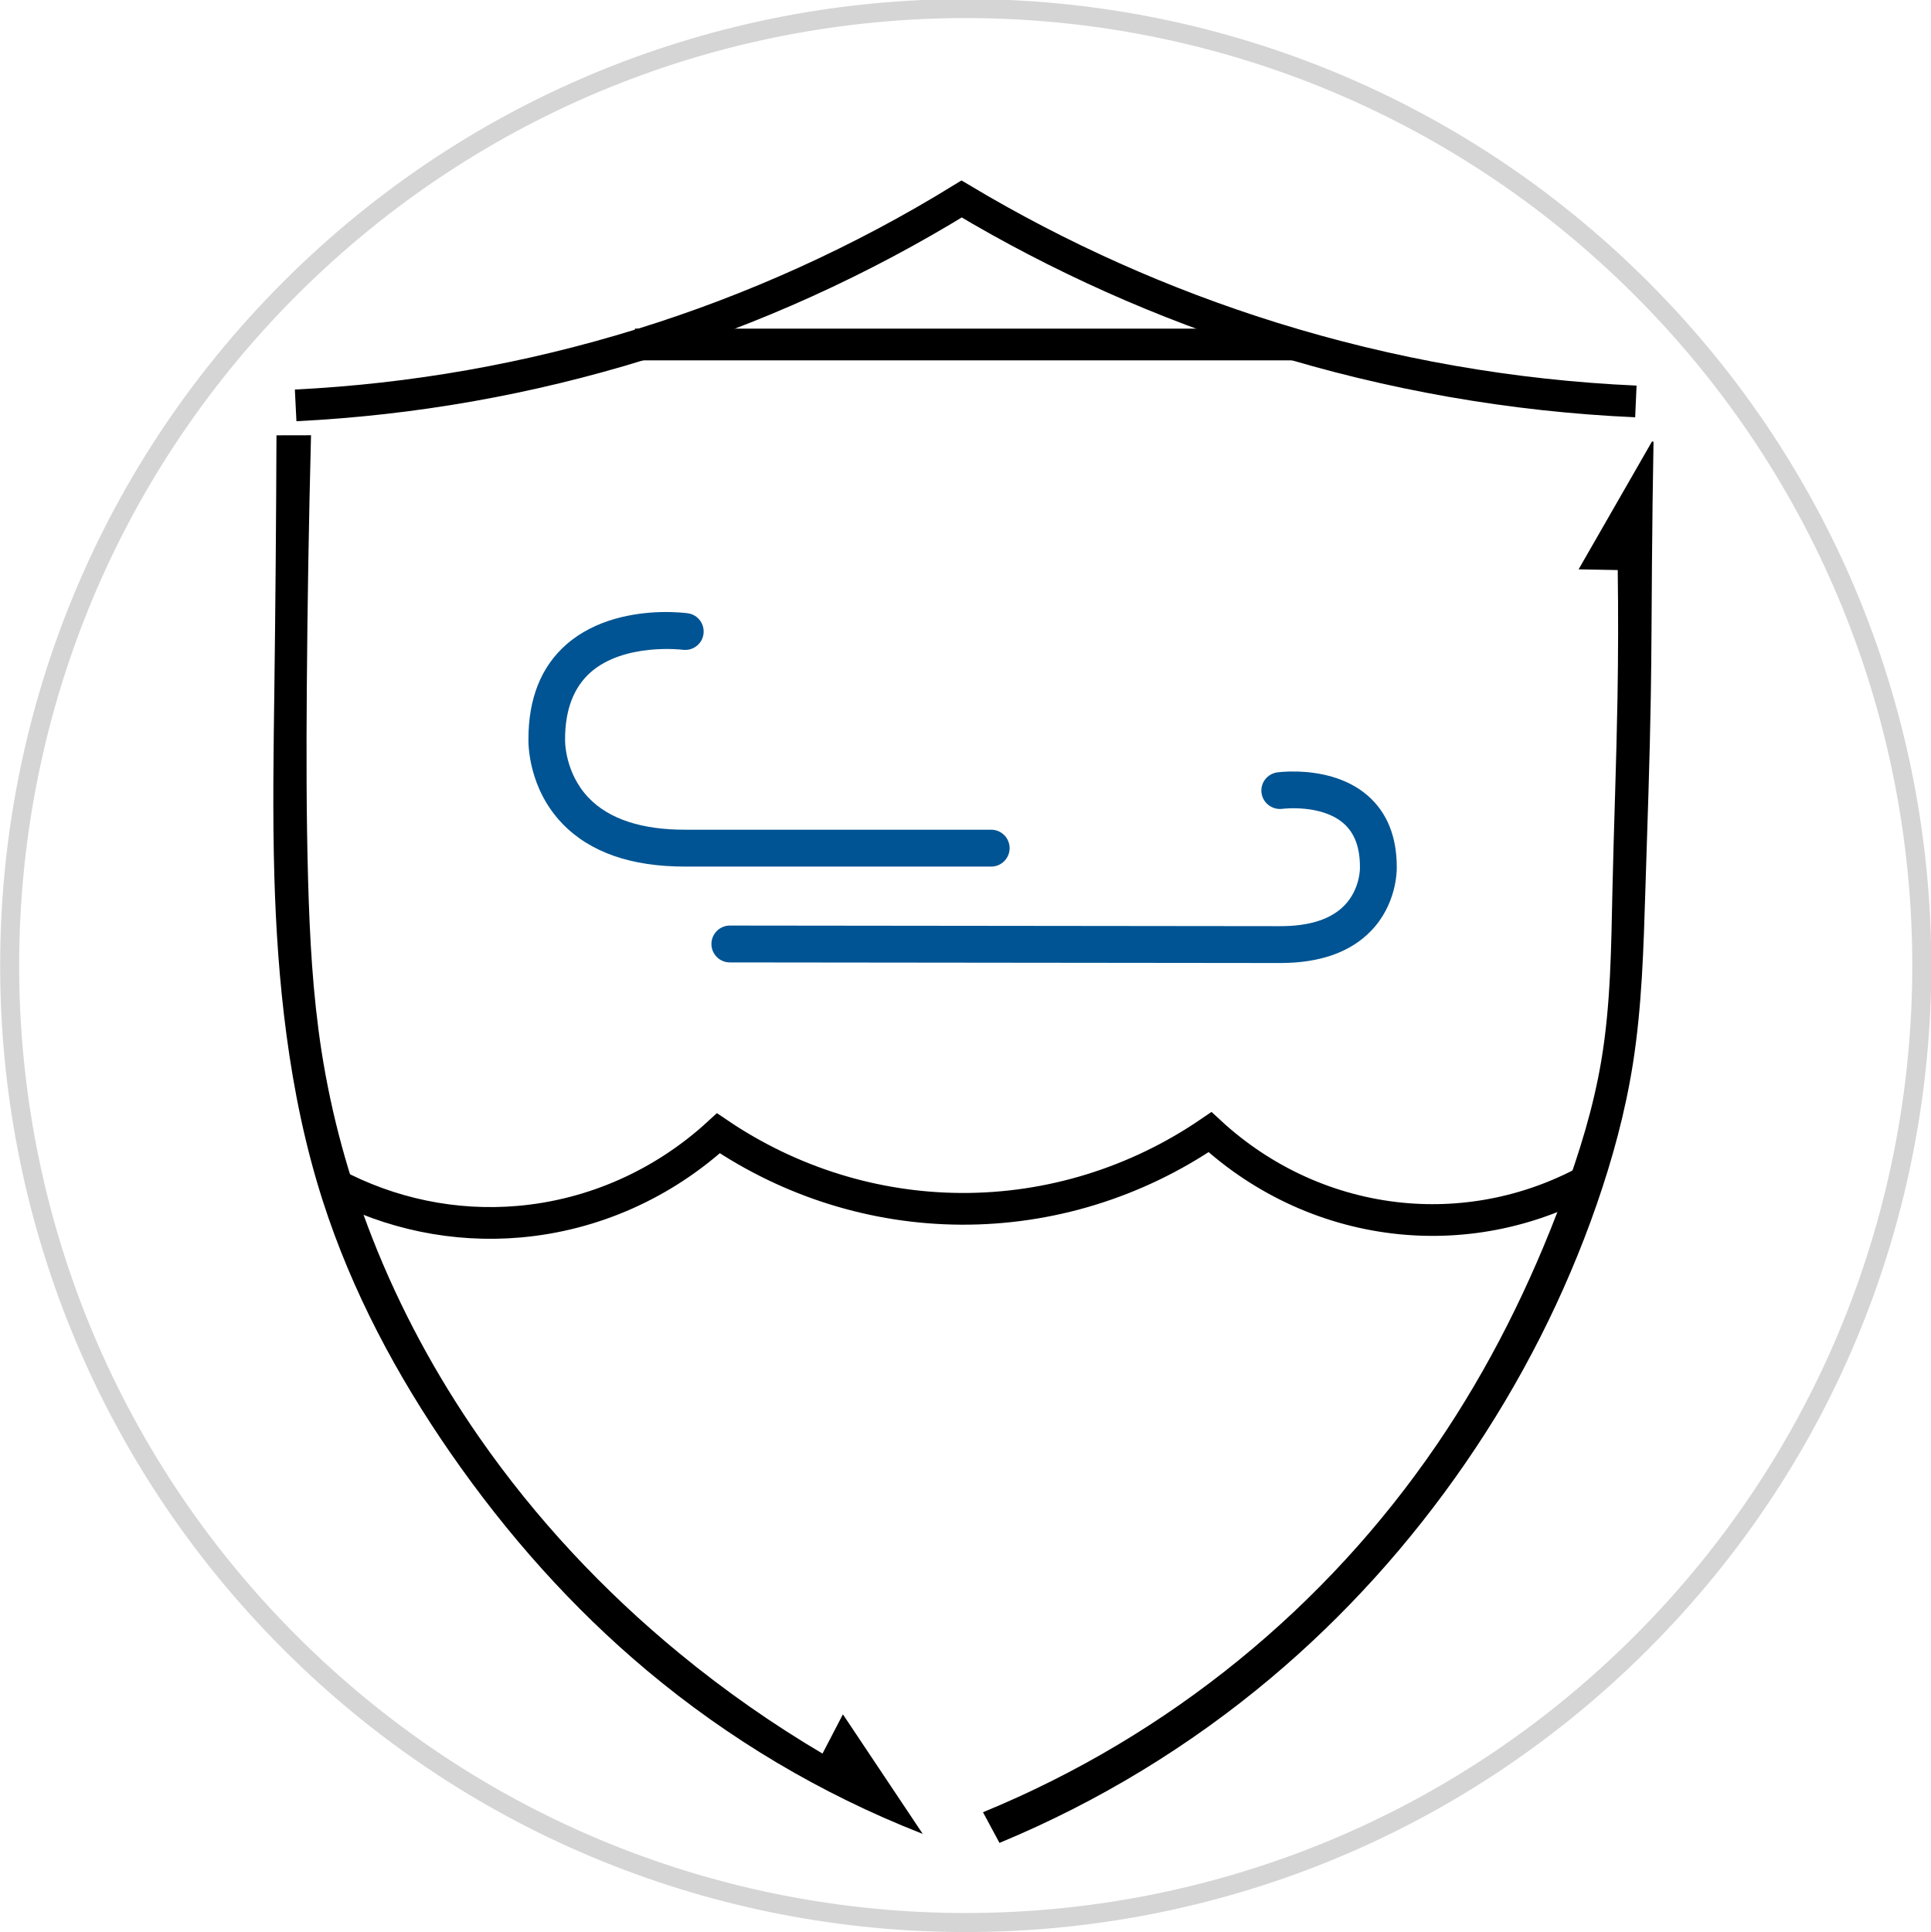
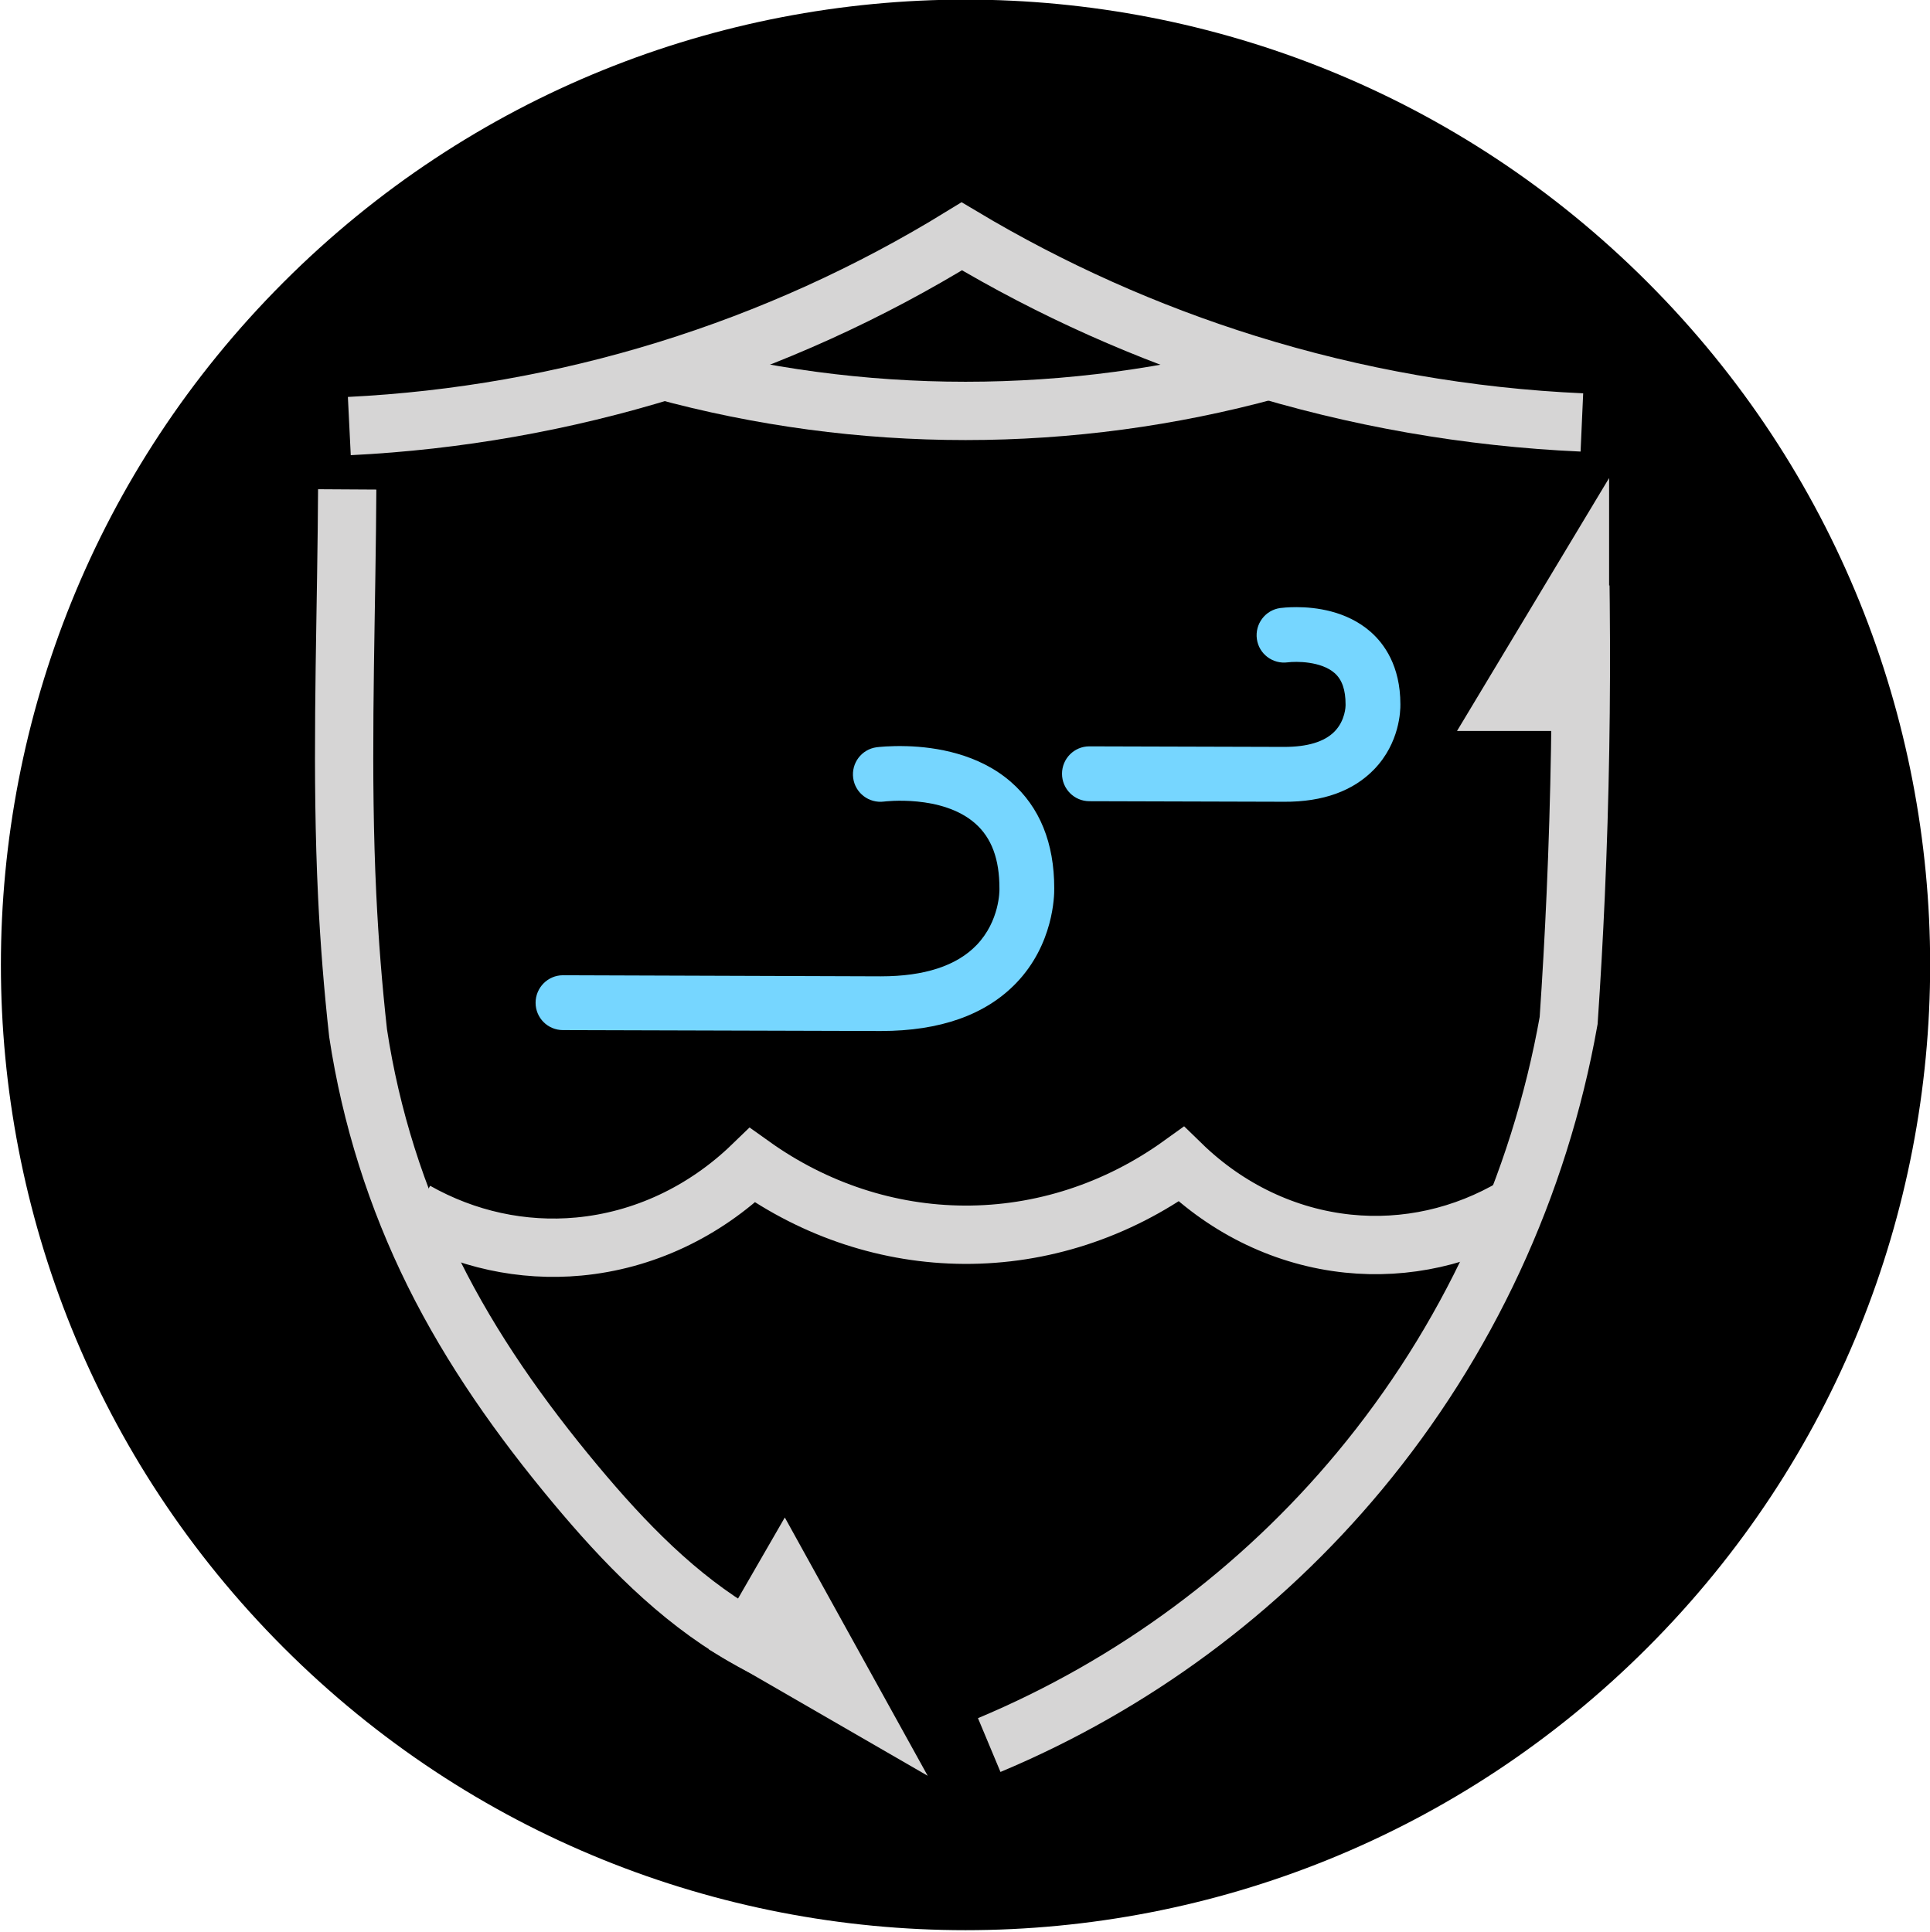
- <svg xmlns="http://www.w3.org/2000/svg" version="1.1" id="svg29" xml:space="preserve" width="315.03" height="315.181" viewBox="0 0 315.03 315.181">
-   <defs id="defs33">
-     <clipPath clipPathUnits="userSpaceOnUse" id="clipPath47">
-       <path d="M 24,0 H 818 V 595.276 H 24 Z" id="path45" />
+ <svg xmlns="http://www.w3.org/2000/svg" version="1.1" id="svg2" xml:space="preserve" width="342.341" height="342.808" viewBox="0 0 342.341 342.808">
+   <defs id="defs6">
+     <clipPath clipPathUnits="userSpaceOnUse" id="clipPath20">
+       <path d="M 24,0 H 818 V 595.276 H 24 Z" id="path18" />
    </clipPath>
  </defs>
-   <g id="g37" transform="matrix(1.333333,0,0,-1.333333,-458.2967,675.9)">
-     <g id="g39" />
-     <g id="g41">
-       <g id="g43" clip-path="url(#clipPath47)">
-         <g id="g49" transform="matrix(0.7753906,0,0,-0.7760417,384.4315,368.4052)">
-           <path d="M 0,8.049 C 9.073,12.91 19.29,15.014 29.47,14.115 41.112,13.088 52.124,8.201 60.871,0.182 72.267,7.887 85.57,12.023 99.182,12.091 113.139,12.161 126.805,7.954 138.458,0 c 8.394,7.746 18.956,12.515 30.151,13.614 10.44,1.025 20.938,-1.199 30.151,-6.386" style="fill:none;stroke:#000000;stroke-width:5;stroke-linecap:butt;stroke-linejoin:miter;stroke-miterlimit:4;stroke-dasharray:none;stroke-opacity:1" id="path51" />
+   <g id="g10" transform="matrix(1.333333,0,0,-1.333333,-444.5612,687.4371)">
+     <g id="g12" />
+     <g id="g14">
+       <g id="g16" clip-path="url(#clipPath20)">
+         <path d="m 552.647,478.005 c 50.124,-50.166 50.124,-131.5 0,-181.666 -50.124,-50.166 -131.39,-50.166 -181.514,0 -50.124,50.166 -50.124,131.5 0,181.666 50.124,50.166 131.39,50.166 181.514,0 z" style="fill:#000000;fill-opacity:1;fill-rule:nonzero;stroke:none" id="path22" />
+         <g id="g24" transform="matrix(0.7753906,0,0,-0.7760417,379.2093,450.4497)">
+           <path d="M 0.527,0 C 0.513,2.319 0.493,4.638 0.467,6.957 0.231,27.861 -0.484,48.774 0.523,69.657 0.903,77.54 1.529,85.409 2.398,93.253 c 2.182,14.36 6.58,28.245 12.998,41.173 6.464,13.021 14.918,24.963 24.289,36.181 8.337,9.98 17.449,19.424 28.665,25.956 2.2,1.281 4.468,2.441 6.795,3.473" style="fill:none;stroke:#d6d5d5;stroke-width:10;stroke-linecap:butt;stroke-linejoin:miter;stroke-miterlimit:4;stroke-dasharray:none;stroke-opacity:1" id="path26" />
        </g>
-         <g id="g53" transform="matrix(0.7753906,0,0,-0.7760417,379.9003,482.5784)">
-           <path d="M 0,32.539 C 18.488,31.626 36.788,28.399 54.473,22.935 72.244,17.445 89.253,9.739 105.099,0 c 15.39,9.191 31.813,16.529 48.928,21.86 18.648,5.809 37.966,9.189 57.478,10.059" style="fill:none;stroke:#000000;stroke-width:5;stroke-linecap:butt;stroke-linejoin:miter;stroke-miterlimit:4;stroke-dasharray:none;stroke-opacity:1" id="path55" />
+         <g id="g28" transform="matrix(0.7753906,0,0,-0.7760417,465.0428,437.6179)">
+           <path d="M 0,198.788 C 24.629,188.479 46.408,172.383 63.492,151.865 81.985,129.653 94.37,103.006 99.427,74.55 99.917,67.366 100.322,60.177 100.64,52.984 101.374,36.358 101.649,19.716 101.482,3.075 101.471,2.05 101.46,1.025 101.446,0" style="fill:none;stroke:#d6d5d5;stroke-width:10;stroke-linecap:butt;stroke-linejoin:miter;stroke-miterlimit:4;stroke-dasharray:none;stroke-opacity:1" id="path30" />
        </g>
-         <g id="g57" transform="matrix(0.7753906,0,0,-0.7760417,421.4193,464.7752)">
-           <path d="M 0,0 H 104.401" style="fill:none;stroke:#000000;stroke-width:5;stroke-linecap:butt;stroke-linejoin:miter;stroke-miterlimit:4;stroke-dasharray:none;stroke-opacity:1" id="path59" />
+         <g id="g32" transform="matrix(0.7753906,0,0,-0.7760417,388.7481,360.6448)">
+           <path d="M 0,8.049 C 8.608,12.91 18.301,15.014 27.958,14.115 39.004,13.088 49.451,8.201 57.749,0.182 68.561,7.887 81.182,12.023 94.095,12.091 107.337,12.161 120.302,7.954 131.357,0 c 7.963,7.746 17.984,12.515 28.604,13.614 9.905,1.025 19.864,-1.199 28.604,-6.386" style="fill:none;stroke:#d6d5d5;stroke-width:10;stroke-linecap:butt;stroke-linejoin:miter;stroke-miterlimit:4;stroke-dasharray:none;stroke-opacity:1" id="path34" />
        </g>
-         <path d="m 466.07,281.564 c 12.078,5.021 23.225,11.822 33.108,20.127 9.036,7.592 17.022,16.447 23.802,26.302 6.764,9.833 12.167,20.451 16.041,31.614 1.934,5.572 3.482,11.276 4.407,17.102 1.124,7.081 1.315,14.263 1.539,21.427 0.245,7.834 0.533,15.667 0.661,23.504 0.088,5.398 0.1,10.808 0.142,16.229 0.039,4.991 0.103,9.991 0.193,15.001 l -8.905,-15.512 4.717,-0.087 c 0.071,-5.254 0.062,-10.509 -0.028,-15.763 -0.134,-7.823 -0.445,-15.643 -0.619,-23.465 -0.155,-6.989 -0.203,-14.005 -1.363,-20.902 -0.966,-5.739 -2.682,-11.298 -4.693,-16.728 -3.978,-10.738 -9.068,-20.947 -15.429,-30.269 -6.805,-9.972 -15.012,-18.888 -24.351,-26.478 -9.339,-7.59 -19.811,-13.854 -31.146,-18.522 z" style="fill:#000000;fill-opacity:1;fill-rule:nonzero;stroke:none" id="path61" />
-         <g id="g63" transform="matrix(0.7753906,0,0,-0.7760417,464.1447,452.8711)">
-           <path d="M 2.483,220.745 C 18.06,214.276 32.435,205.511 45.182,194.81 c 11.653,-9.783 21.953,-21.194 30.697,-33.893 8.724,-12.67 15.691,-26.354 20.688,-40.738 2.494,-7.18 4.491,-14.53 5.684,-22.038 1.45,-9.125 1.695,-18.379 1.985,-27.611 0.316,-10.095 0.687,-20.189 0.852,-30.288 0.113,-6.956 0.129,-13.927 0.183,-20.913 C 105.319,12.899 105.402,6.456 105.519,0 l -11.484,19.988 6.084,0.113 c 0.092,6.77 0.08,13.542 -0.036,20.312 -0.172,10.081 -0.574,20.157 -0.798,30.237 -0.2,9.006 -0.261,18.046 -1.758,26.934 -1.245,7.395 -3.459,14.558 -6.053,21.555 -5.13,13.837 -11.694,26.992 -19.899,39.004 -8.777,12.85 -19.36,24.339 -31.405,34.12 C 28.124,202.043 14.619,210.115 0,216.13 Z" style="fill:none;stroke:#000000;stroke-width:0.25;stroke-linecap:butt;stroke-linejoin:miter;stroke-miterlimit:4;stroke-dasharray:none;stroke-opacity:1" id="path65" />
+         <g id="g36" transform="matrix(0.7753906,0,0,-0.7760417,379.9003,484.1305)">
+           <path d="M 0,32.539 C 18.488,31.626 36.788,28.399 54.473,22.935 72.244,17.445 89.253,9.739 105.099,0 c 15.39,9.191 31.813,16.529 48.928,21.86 18.648,5.809 37.966,9.189 57.478,10.059" style="fill:none;stroke:#d6d5d5;stroke-width:10;stroke-linecap:butt;stroke-linejoin:miter;stroke-miterlimit:4;stroke-dasharray:none;stroke-opacity:1" id="path38" />
        </g>
-         <path d="m 456.385,282.744 c -12.208,4.806 -23.469,11.52 -33.403,19.837 -9.127,7.643 -17.118,16.629 -23.994,26.537 -6.652,9.585 -12.134,19.882 -15.67,30.887 -2.127,6.621 -3.529,13.447 -4.448,20.34 -0.856,6.422 -1.293,12.891 -1.481,19.367 -0.224,7.701 -0.096,15.406 0.004,23.109 0.133,10.248 0.219,20.496 0.256,30.744 l 4.032,0.008 c -0.266,-10.293 -0.438,-20.587 -0.513,-30.883 -0.058,-7.822 -0.06,-15.646 0.158,-23.465 0.195,-6.993 0.568,-13.988 1.641,-20.902 1.222,-7.873 3.337,-15.561 6.237,-22.948 3.399,-8.658 7.827,-16.814 13.081,-24.37 6.892,-9.912 15.179,-18.767 24.499,-26.434 5.546,-4.562 11.439,-8.687 17.623,-12.336 l 2.468,4.748 9.508,-14.238 z" style="fill:#000000;fill-opacity:1;fill-rule:nonzero;stroke:none" id="path67" />
-         <g id="g69" transform="matrix(-0.7753906,0,0,-0.7760417,456.3845,453.5726)">
-           <path d="m 0,220.128 c 15.744,-6.192 30.267,-14.844 43.078,-25.562 11.771,-9.848 22.077,-21.428 30.945,-34.195 8.579,-12.352 15.649,-25.62 20.209,-39.801 2.743,-8.532 4.551,-17.328 5.736,-26.21 1.104,-8.276 1.667,-16.611 1.909,-24.956 0.288,-9.923 0.124,-19.852 -0.005,-29.778 C 101.7,26.421 101.59,13.216 101.542,0.01 L 96.342,0 c 0.343,13.263 0.564,26.529 0.662,39.796 0.074,10.08 0.078,20.161 -0.204,30.237 -0.252,9.011 -0.733,18.025 -2.117,26.934 -1.576,10.145 -4.304,20.052 -8.044,29.571 -4.384,11.156 -10.094,21.667 -16.87,31.404 -8.888,12.773 -19.575,24.183 -31.596,34.063 -7.153,5.879 -14.752,11.194 -22.728,15.896 l -3.183,-6.119 z" style="fill:none;stroke:#000000;stroke-width:0.25;stroke-linecap:butt;stroke-linejoin:miter;stroke-miterlimit:4;stroke-dasharray:none;stroke-opacity:1" id="path71" />
+         <g id="g40" transform="matrix(0.7753906,0,0,-0.7760417,421.4193,466.3273)">
+           <path d="M 0,0 C 17.011,4.646 34.566,7 52.2,7 69.835,7 87.39,4.646 104.401,0" style="fill:none;stroke:#d6d5d5;stroke-width:10;stroke-linecap:butt;stroke-linejoin:miter;stroke-miterlimit:4;stroke-dasharray:none;stroke-opacity:1" id="path42" />
        </g>
-         <path d="m 424.524,432.033 c 1.895,0.056 3.23,-0.126 3.368,-0.145 1.233,-0.17 2.084,-1.313 1.914,-2.546 -0.17,-1.233 -1.311,-2.084 -2.544,-1.916 -0.069,0.009 -7.126,0.861 -11.243,-2.74 -2.084,-1.823 -3.159,-4.605 -3.15,-8.245 v -0.073 c -10e-4,-0.039 -0.062,-4.007 2.908,-7.081 2.501,-2.59 6.492,-3.891 11.8,-3.88 h 37.437 c 1.244,0 2.253,-1.01 2.253,-2.255 0,-1.245 -1.01,-2.255 -2.253,-2.255 h -37.437 c -6.586,-0.011 -11.637,1.733 -15.023,5.238 -4.152,4.299 -4.18,9.675 -4.168,10.331 -0.006,4.989 1.549,8.902 4.652,11.616 3.57,3.122 8.327,3.86 11.485,3.953 z" style="fill:#005493;fill-opacity:1;fill-rule:nonzero;stroke:none" id="path73" />
-         <path d="m 502.526,412.522 c -1.411,0.043 -2.393,-0.083 -2.496,-0.097 -1.23,-0.169 -2.104,-1.291 -1.938,-2.522 0.165,-1.231 1.314,-2.1 2.544,-1.94 0.049,0.006 4.791,0.601 7.512,-1.795 1.343,-1.183 1.993,-2.942 1.987,-5.359 v -0.073 c 10e-4,-0.025 0.035,-2.591 -1.89,-4.583 -1.643,-1.701 -4.279,-2.546 -7.851,-2.546 -0.018,0 -0.03,0 -0.049,0 l -67.314,0.073 c -1.243,0 -2.252,-1.012 -2.253,-2.255 -10e-4,-1.245 1.01,-2.254 2.253,-2.255 l 67.289,-0.073 c 0.022,0 0.051,0 0.073,0 4.837,0 8.574,1.316 11.098,3.929 3.09,3.2 3.158,7.196 3.15,7.785 0.005,3.746 -1.183,6.695 -3.538,8.755 -2.676,2.341 -6.226,2.887 -8.578,2.959 z" style="fill:#005493;fill-opacity:1;fill-rule:nonzero;stroke:none" id="path75" />
-         <g id="g77" transform="matrix(0.7753906,0,0,-0.7760417,344.9034,505.8775)">
-           <path d="m 257.57,44.192 c 58.923,58.923 58.923,154.455 0,213.378 -58.923,58.923 -154.455,58.923 -213.378,0 -58.923,-58.923 -58.923,-154.455 0,-213.378 58.923,-58.923 154.455,-58.923 213.378,0 z" style="fill:none;stroke:#d6d5d5;stroke-width:3;stroke-linecap:butt;stroke-linejoin:miter;stroke-miterlimit:4;stroke-dasharray:none;stroke-opacity:1" id="path79" />
-         </g>
+         <path d="M 547.522,451.964 V 418.3 H 527.284 Z" style="fill:#d6d5d5;fill-opacity:1;fill-rule:nonzero;stroke:none" id="path44" />
+         <path d="m 456.855,279.261 c -4.855,2.805 -9.71,5.611 -14.565,8.416 -4.855,2.805 -9.71,5.611 -14.565,8.416 l 10.119,17.542 z" style="fill:#d6d5d5;fill-opacity:1;fill-rule:nonzero;stroke:none" id="path46" />
+         <path d="m 454.091,416.278 c -2.283,0.07 -3.88,-0.122 -4.046,-0.145 -1.99,-0.274 -3.369,-2.107 -3.102,-4.098 0.267,-1.992 2.104,-3.386 4.095,-3.128 0.079,0.01 7.738,0.966 12.14,-2.91 2.174,-1.914 3.232,-4.746 3.223,-8.658 v -0.145 c 0.002,-0.041 0.061,-4.173 -3.053,-7.397 -2.658,-2.752 -6.941,-4.146 -12.721,-4.147 -0.024,0 -0.048,0 -0.073,0 l -42.234,0.145 c -2.014,-0.007 -3.632,-1.649 -3.635,-3.662 -0.002,-2.015 1.622,-3.635 3.635,-3.638 l 42.21,-0.121 c 0.04,0 0.081,0 0.121,0 7.827,0.004 13.871,2.126 17.955,6.354 5.001,5.177 5.101,11.658 5.088,12.611 0.008,6.061 -1.932,10.83 -5.743,14.163 -4.331,3.788 -10.055,4.662 -13.86,4.777 z" style="fill:#76d6ff;fill-opacity:1;fill-rule:nonzero;stroke:none" id="path48" />
+         <path d="m 504.266,408.882 -25.903,0.073 c -2.014,0.007 -3.641,1.647 -3.635,3.662 0.006,2.006 1.62,3.638 3.635,3.638 l 25.903,-0.073 c 0.016,0 0.032,0 0.049,0 3.056,7e-4 5.299,0.672 6.639,2.013 1.496,1.497 1.501,3.467 1.502,3.492 v 0.145 c 0.005,1.933 -0.467,3.299 -1.454,4.171 -1.799,1.591 -5.121,1.578 -6.252,1.431 -1.986,-0.259 -3.821,1.114 -4.095,3.104 -0.275,1.995 1.108,3.848 3.102,4.123 0.229,0.032 1.039,0.121 2.157,0.121 2.513,0 6.67,-0.482 9.862,-3.274 1.812,-1.585 3.973,-4.546 3.974,-9.652 0.013,-0.832 -0.082,-5.131 -3.489,-8.658 -2.772,-2.869 -6.787,-4.347 -11.994,-4.317 z" style="fill:#76d6ff;fill-opacity:1;fill-rule:nonzero;stroke:none" id="path50" />
      </g>
    </g>
  </g>
</svg>
